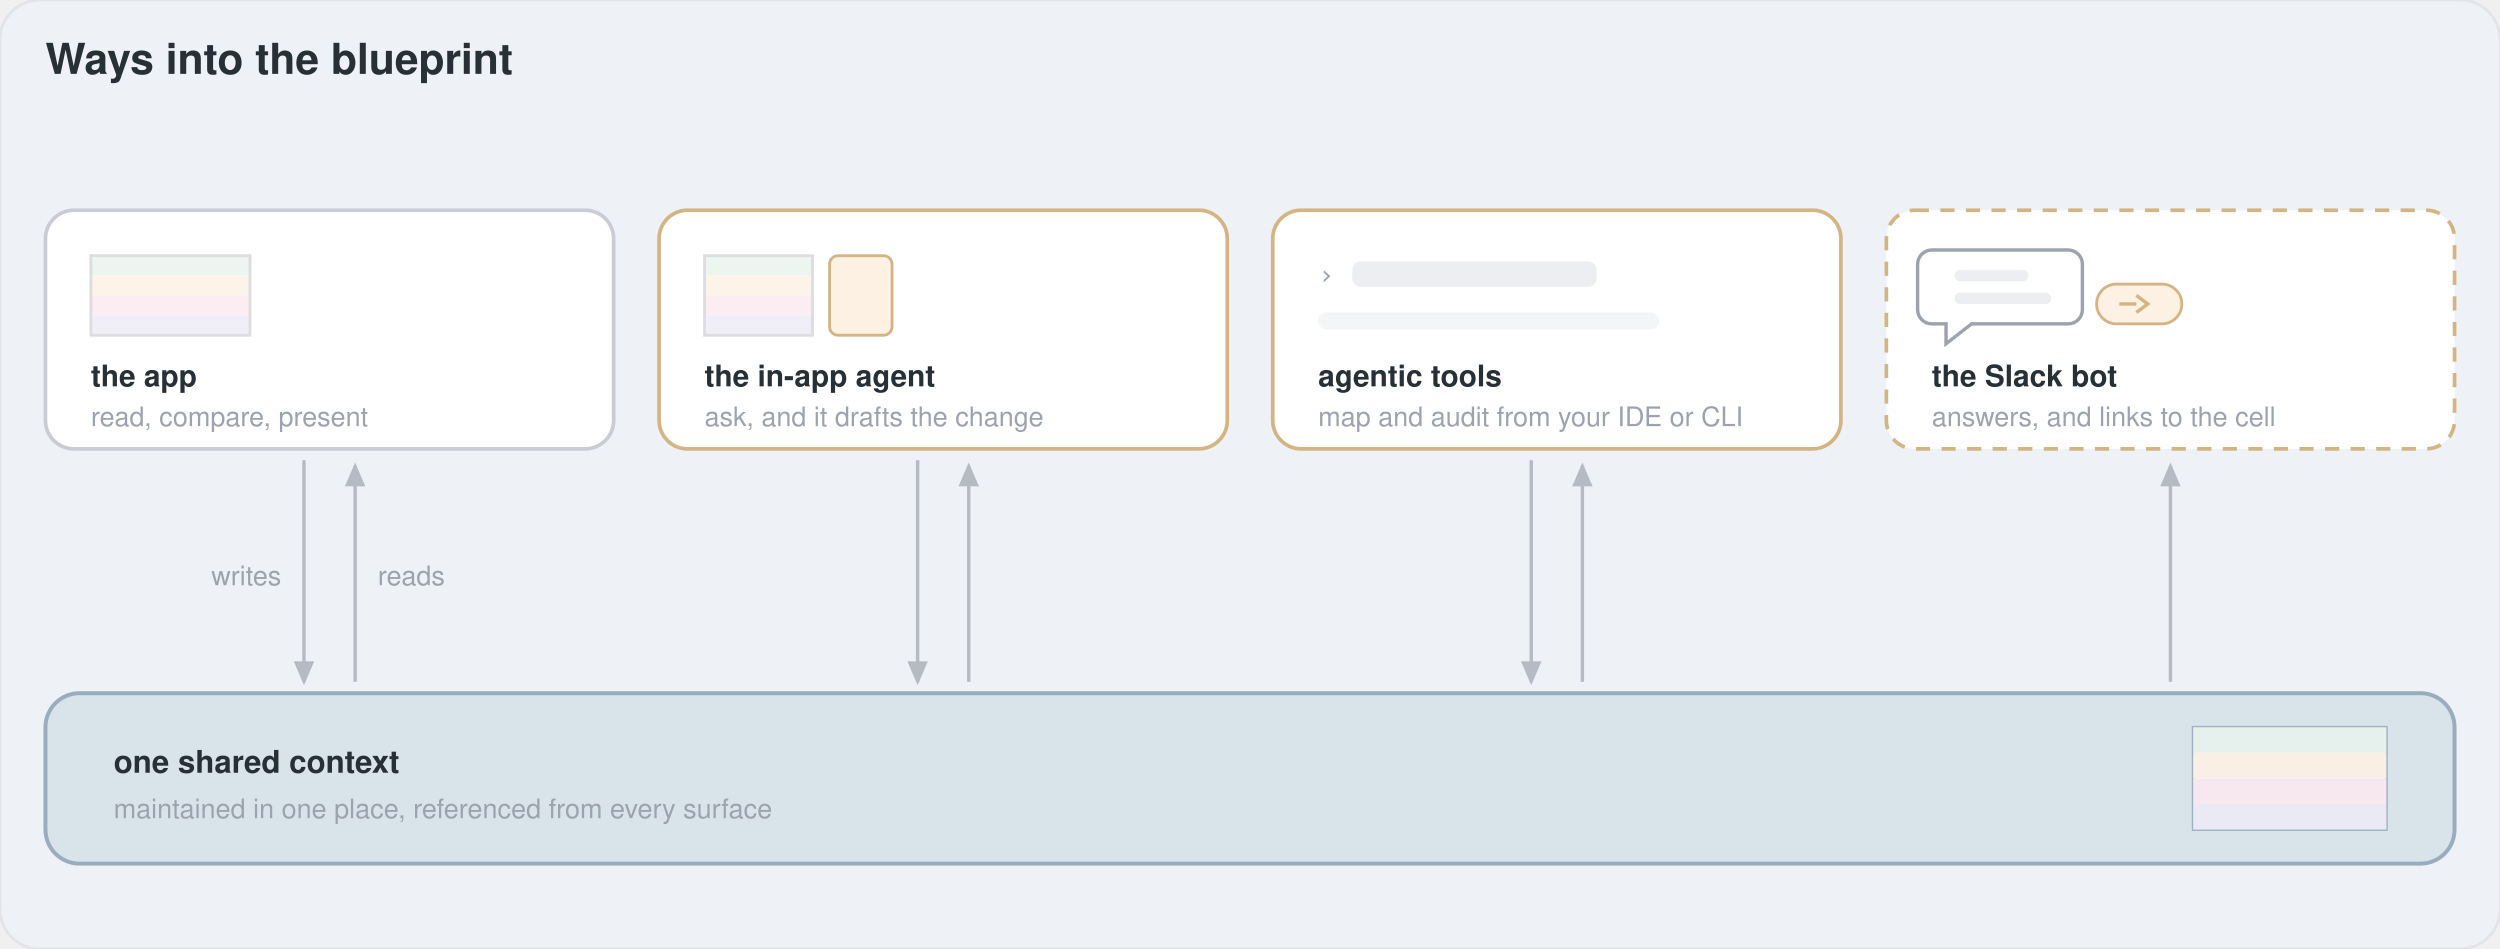
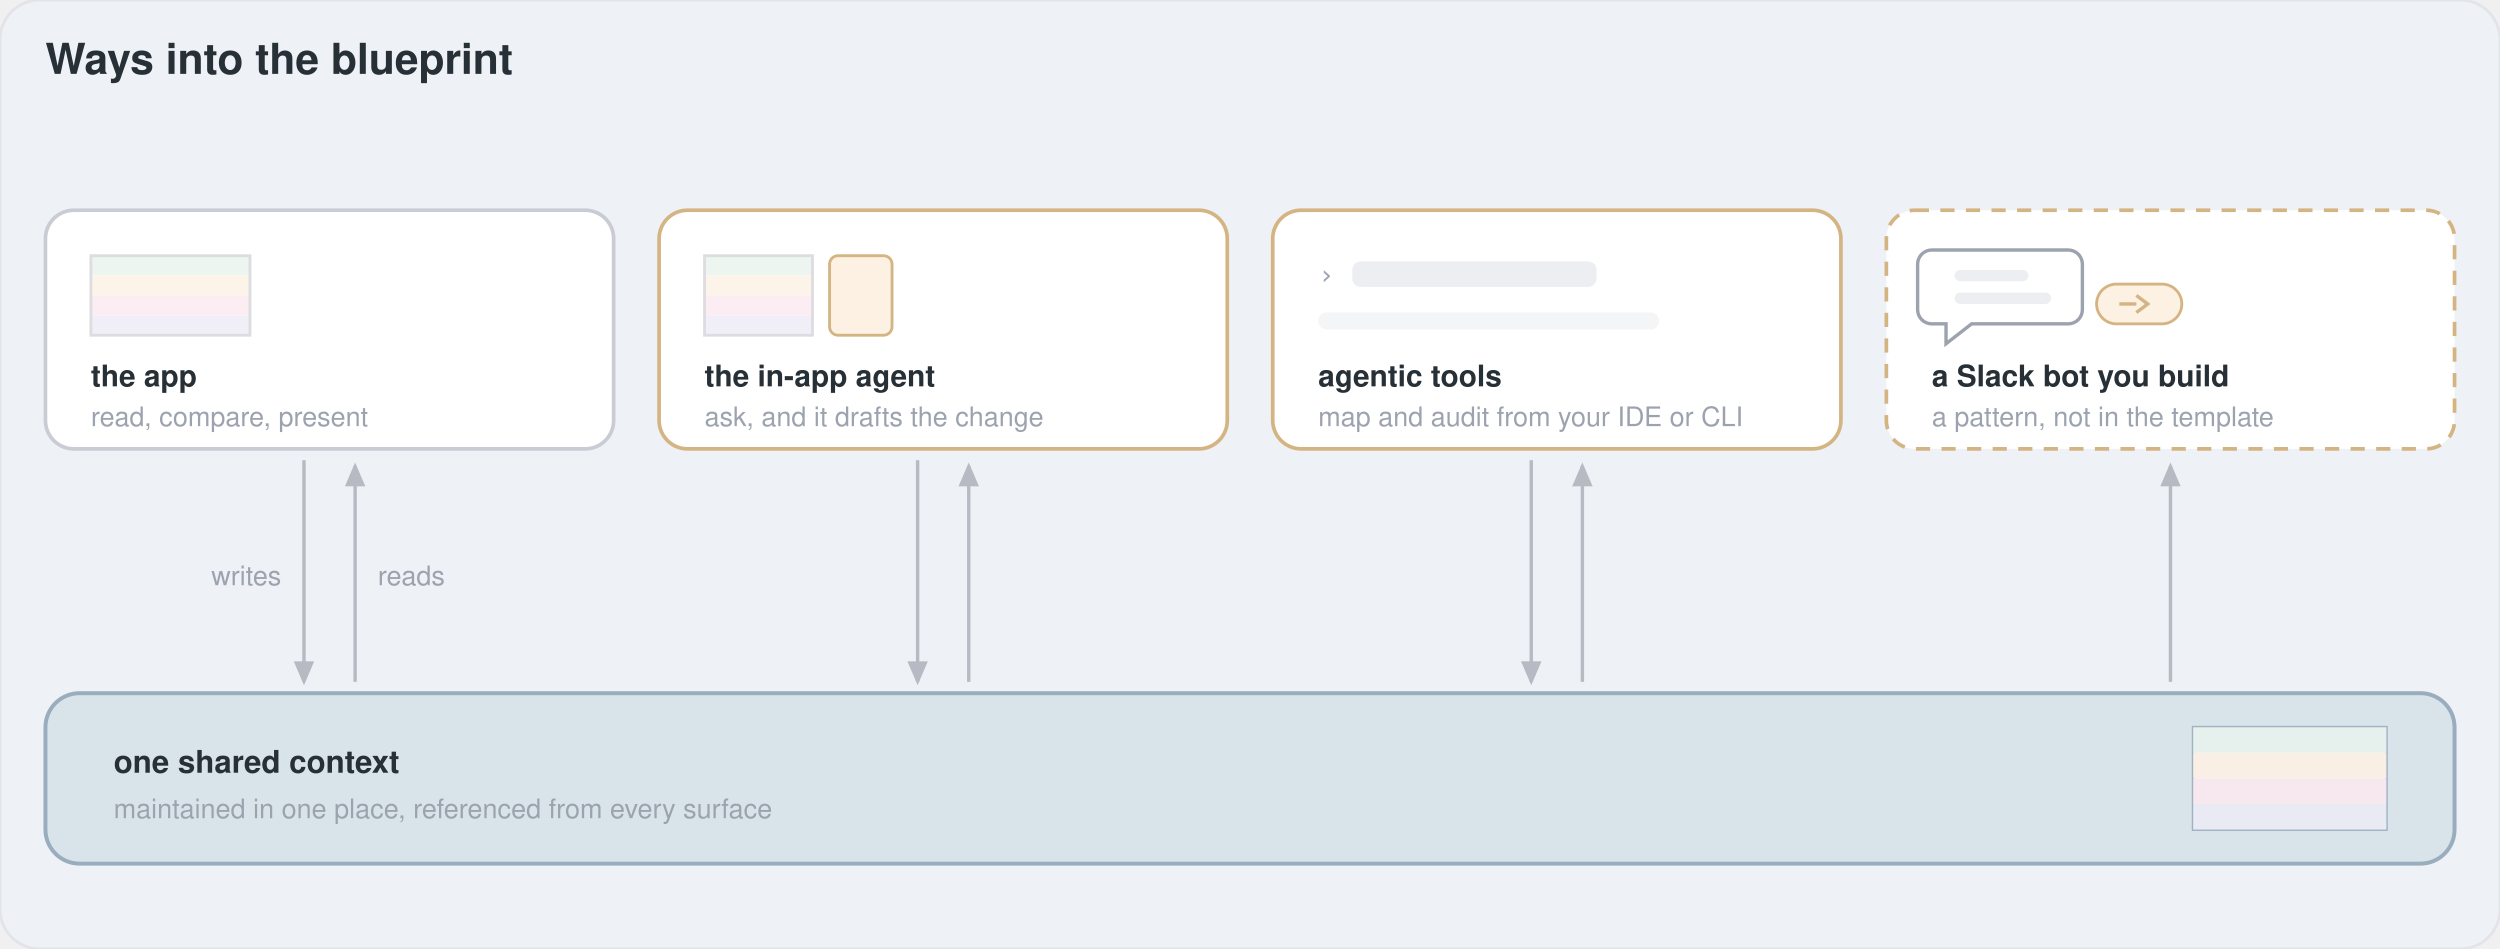
<svg xmlns="http://www.w3.org/2000/svg" viewBox="0 -44 880 334" font-family="-apple-system, 'Segoe UI', Helvetica, Arial, sans-serif">
  <style>
    .title { font-size: 11px; font-weight: 700; fill: #273036; }
    .badge { font-size: 10.5px; font-weight: 700; fill: #273036; }
    .sub { font-size: 9.5px; fill: #9ca3af; }
    .mono { font-family: ui-monospace, SFMono-Regular, Menlo, monospace; }
    .up { stroke: #b6bac2; stroke-width: 1.2; fill: none; marker-end: url(#triF); }
    .down { stroke: #b6bac2; stroke-width: 1.2; fill: none; marker-end: url(#triF); }
    .glyph { stroke: #9ca3af; stroke-width: 1.2; fill: none; }
  </style>
  <defs>
    <marker id="triF" markerWidth="8" markerHeight="8" refX="6" refY="3" orient="auto">
      <path d="M0,0 L7,3 L0,6 Z" fill="#b6bac2" />
    </marker>
  </defs>
  <rect x="0" y="-44" width="880" height="334" rx="14" fill="#eef1f5" stroke="#e2e4e9" />
  <text x="16" y="-18" font-size="15" font-weight="700" fill="#273036">Ways into the blueprint</text>
  <g>
    <rect x="16" y="30" width="200" height="84" rx="10" fill="#ffffff" stroke="#c9ccd4" stroke-width="1.3" />
    <g opacity="0.8">
      <rect x="32" y="46" width="56" height="7" fill="#e8f3ed" />
      <rect x="32" y="53" width="56" height="7" fill="#fdf1e3" />
      <rect x="32" y="60" width="56" height="7" fill="#fbe9f0" />
      <rect x="32" y="67" width="56" height="7" fill="#ecebf5" />
      <rect x="32" y="46" width="56" height="28" fill="none" stroke="#d4d4da" />
    </g>
    <text x="32" y="92" class="badge">the app</text>
    <text x="32" y="106" class="sub">read, compare, present</text>
  </g>
  <g>
    <rect x="232" y="30" width="200" height="84" rx="10" fill="#ffffff" stroke="#d4b483" stroke-width="1.3" />
    <g opacity="0.8">
      <rect x="248" y="46" width="38" height="7" fill="#e8f3ed" />
      <rect x="248" y="53" width="38" height="7" fill="#fdf1e3" />
      <rect x="248" y="60" width="38" height="7" fill="#fbe9f0" />
      <rect x="248" y="67" width="38" height="7" fill="#ecebf5" />
      <rect x="248" y="46" width="38" height="28" fill="none" stroke="#d4d4da" />
    </g>
    <rect x="292" y="46" width="22" height="28" rx="3" fill="#fdf1e3" stroke="#d4b483" />
    <text x="248" y="92" class="badge">the in-app agent</text>
    <text x="248" y="106" class="sub">ask, and it drafts the change</text>
  </g>
  <g>
    <rect x="448" y="30" width="200" height="84" rx="10" fill="#ffffff" stroke="#d4b483" stroke-width="1.3" />
    <text x="464" y="56" class="sub mono" font-size="9" fill="#8a8f98">›</text>
    <rect x="476" y="48" width="86" height="9" rx="3" fill="#eceef2" />
    <rect x="464" y="66" width="120" height="6" rx="3" fill="#f4f5f7" />
    <text x="464" y="92" class="badge">agentic tools</text>
    <text x="464" y="106" class="sub">map and audit from your IDE or CLI</text>
  </g>
  <g>
    <rect x="664" y="30" width="200" height="84" rx="10" fill="#ffffff" stroke="#d4b483" stroke-width="1.3" stroke-dasharray="5 4" />
    <path class="glyph" d="M680,44 h48 a5,5 0 0 1 5,5 v16 a5,5 0 0 1 -5,5 h-34 l-9,7 v-7 h-5 a5,5 0 0 1 -5,-5 v-16 a5,5 0 0 1 5,-5 z" />
    <rect x="688" y="51" width="26" height="4" rx="2" fill="#eceef2" />
    <rect x="688" y="59" width="34" height="4" rx="2" fill="#eceef2" />
    <rect x="738" y="56" width="30" height="14" rx="7" fill="#fdf1e3" stroke="#d4b483" />
    <path d="M746,63 h6 M752,60 l4,3 -4,3" fill="none" stroke="#d4b483" stroke-width="1.2" />
-     <text x="680" y="92" class="badge">the Slack bot</text>
-     <text x="680" y="106" class="sub">answers, and links to the cell</text>
+     <text x="680" y="92" class="badge">a Slack bot you build</text>
+     <text x="680" y="106" class="sub">a pattern, not in the template</text>
  </g>
  <text x="99" y="162" class="sub" font-size="8" text-anchor="end" fill="#8a8f98">writes</text>
  <text x="133" y="162" class="sub" font-size="8" fill="#8a8f98">reads</text>
  <path class="down" d="M107,118 V196" />
  <path class="up" d="M125,196 V120" />
  <path class="down" d="M323,118 V196" />
  <path class="up" d="M341,196 V120" />
  <path class="down" d="M539,118 V196" />
  <path class="up" d="M557,196 V120" />
  <path class="up" d="M764,196 V120" />
  <rect x="16" y="200" width="848" height="60" rx="12" fill="#d9e4ea" stroke="#9aadbe" stroke-width="1.4" />
  <text x="40" y="228" class="title" font-size="12">one shared context</text>
  <text x="40" y="244" class="sub" fill="#6b7280">maintained in one place, referenced from every surface</text>
  <g opacity="0.9">
    <rect x="772" y="212" width="68" height="36" fill="#ffffff" stroke="#9aadbe" />
    <rect x="772" y="212" width="68" height="9" fill="#e8f3ed" />
    <rect x="772" y="221" width="68" height="9" fill="#fdf1e3" />
    <rect x="772" y="230" width="68" height="9" fill="#fbe9f0" />
    <rect x="772" y="239" width="68" height="9" fill="#ecebf5" />
  </g>
</svg>
